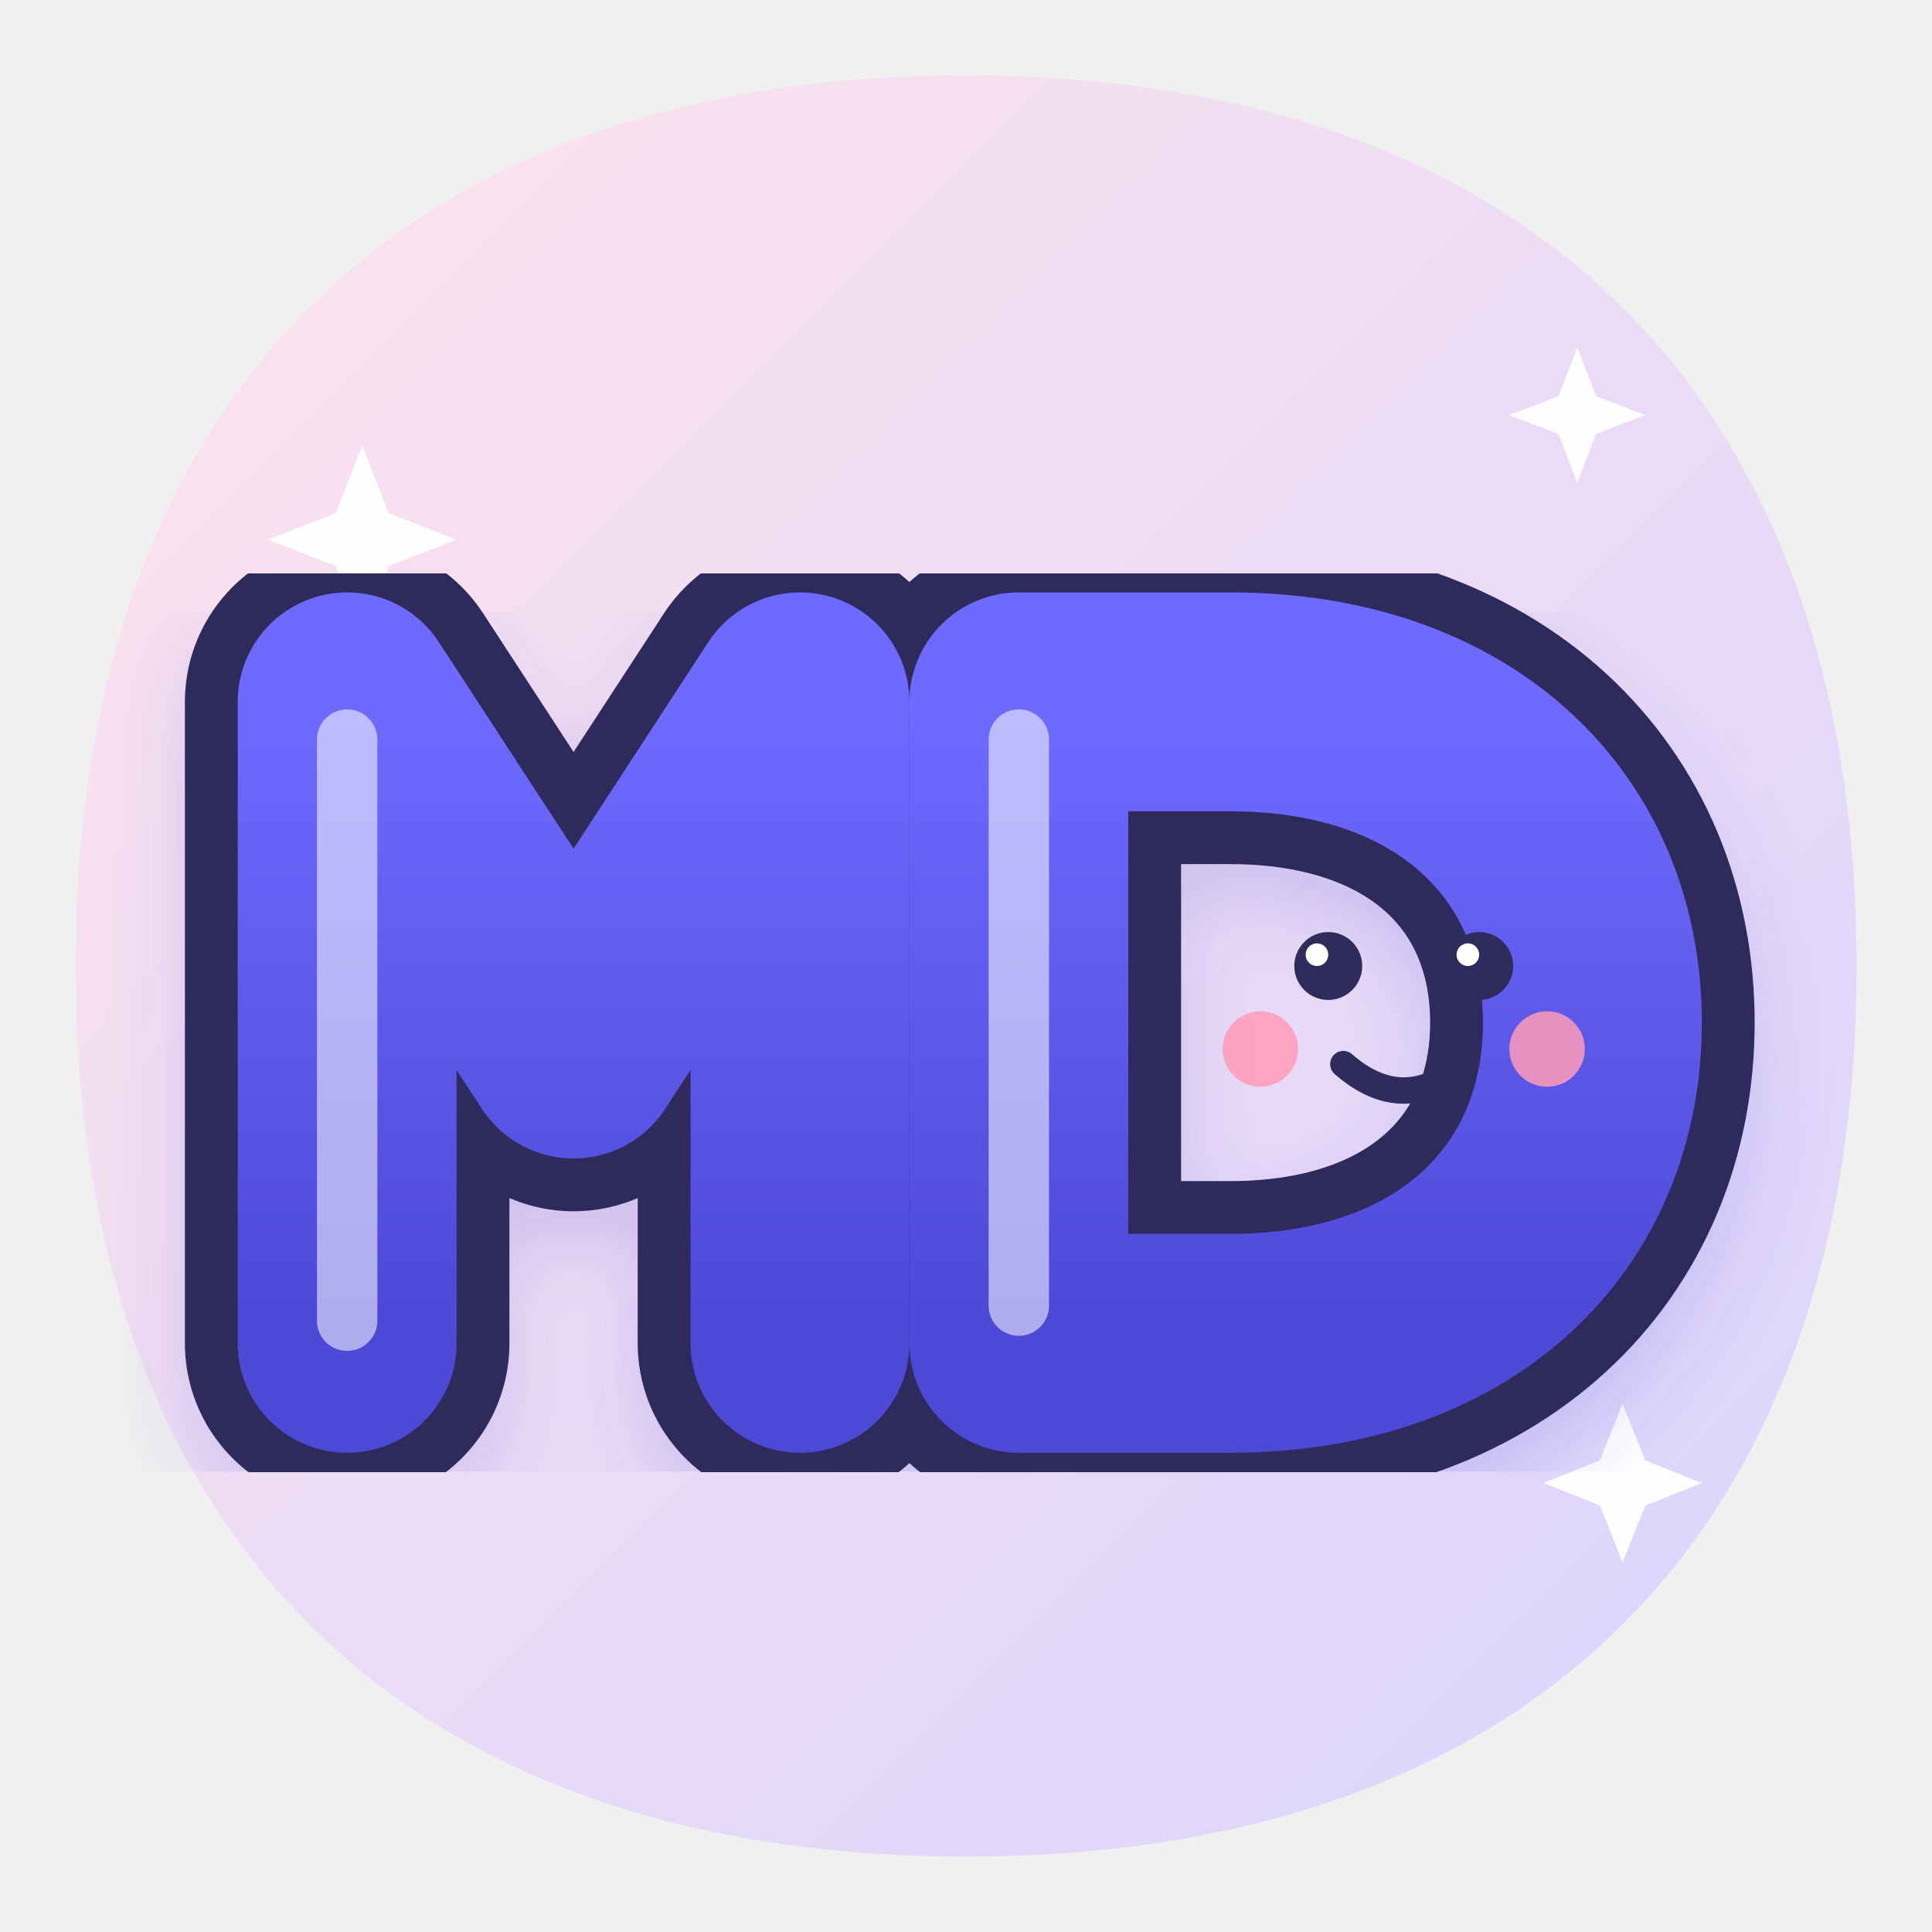
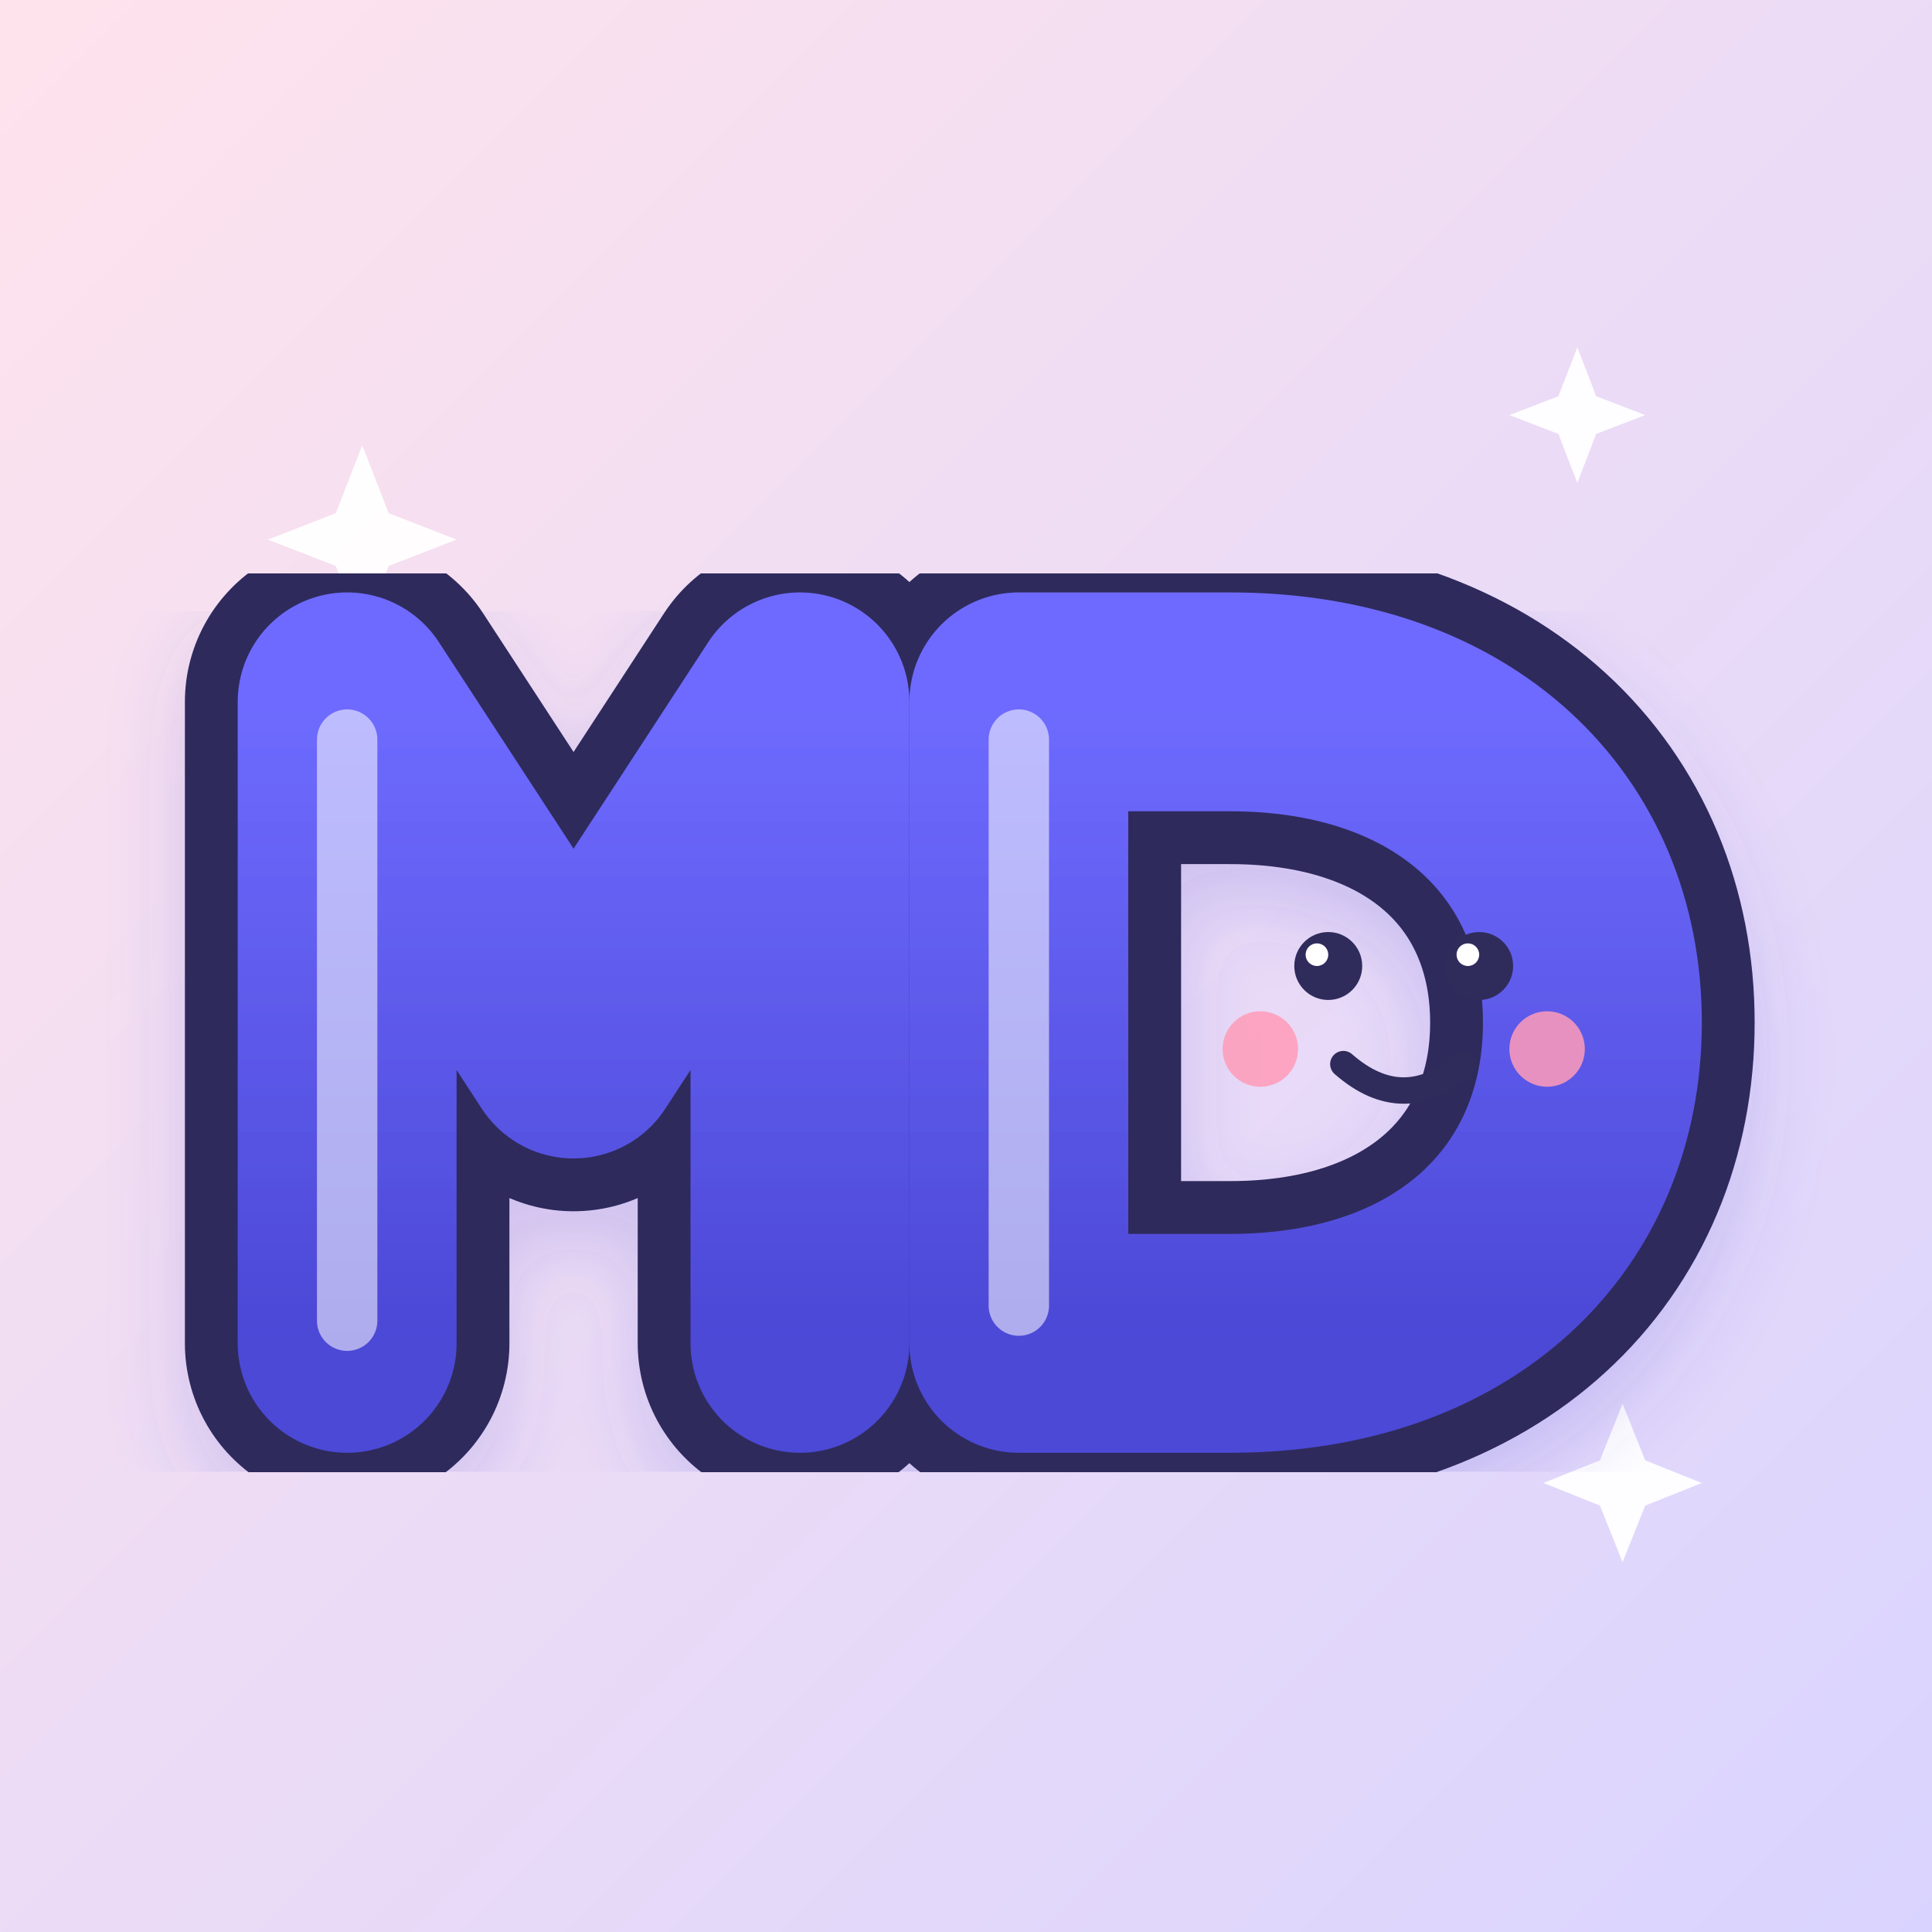
<svg xmlns="http://www.w3.org/2000/svg" viewBox="0 0 512 512" width="512" height="512">
  <defs>
    <linearGradient id="bg" x1="0" y1="0" x2="1" y2="1">
      <stop offset="0" stop-color="#FFE3EC" />
      <stop offset="1" stop-color="#D9D4FF" />
    </linearGradient>
    <linearGradient id="ink" x1="0" y1="0" x2="0" y2="1">
      <stop offset="0" stop-color="#6E6BFF" />
      <stop offset="1" stop-color="#4C48D6" />
    </linearGradient>
    <filter id="soft" x="-20%" y="-20%" width="140%" height="140%">
      <feDropShadow dx="0" dy="10" stdDeviation="10" flood-color="#4C48D6" flood-opacity="0.18" />
    </filter>
  </defs>
-   <path d="M256 20c150 0 236 86 236 236s-86 236-236 236S20 406 20 256 106 20 256 20z" fill="url(#bg)" />
+   <rect x="0" y="0" width="512" height="512" fill="url(#bg)" />
  <g fill="#FFFFFF" opacity="0.95">
    <path d="M96 118l7 18 18 7-18 7-7 18-7-18-18-7 18-7z" />
    <path d="M418 92l5 13 13 5-13 5-5 13-5-13-13-5 13-5z" />
    <path d="M430 372l6 15 15 6-15 6-6 15-6-15-15-6 15-6z" />
  </g>
  <g filter="url(#soft)" fill="none" stroke-linecap="round" stroke-linejoin="round">
    <g stroke="#2F2C5C" stroke-width="86">
      <path d="M92 356V186l60 92 60-92v170" />
      <path d="M270 186h56c60 0 96 36 96 85s-36 85-96 85h-56z" />
    </g>
    <g stroke="url(#ink)" stroke-width="58">
      <path d="M92 356V186l60 92 60-92v170" />
      <path d="M270 186h56c60 0 96 36 96 85s-36 85-96 85h-56z" />
    </g>
    <g stroke="#FFFFFF" stroke-width="16" opacity="0.55">
      <path d="M92 350V196" />
      <path d="M270 196v150" />
    </g>
  </g>
  <g>
    <circle cx="352" cy="256" r="9" fill="#2F2C5C" />
    <circle cx="392" cy="256" r="9" fill="#2F2C5C" />
    <circle cx="349" cy="253" r="3" fill="#FFFFFF" />
    <circle cx="389" cy="253" r="3" fill="#FFFFFF" />
    <path d="M356 282q16 14 32 0" fill="none" stroke="#2F2C5C" stroke-width="7" stroke-linecap="round" />
    <circle cx="334" cy="278" r="10" fill="#FF9BB8" opacity="0.85" />
    <circle cx="410" cy="278" r="10" fill="#FF9BB8" opacity="0.85" />
  </g>
</svg>
